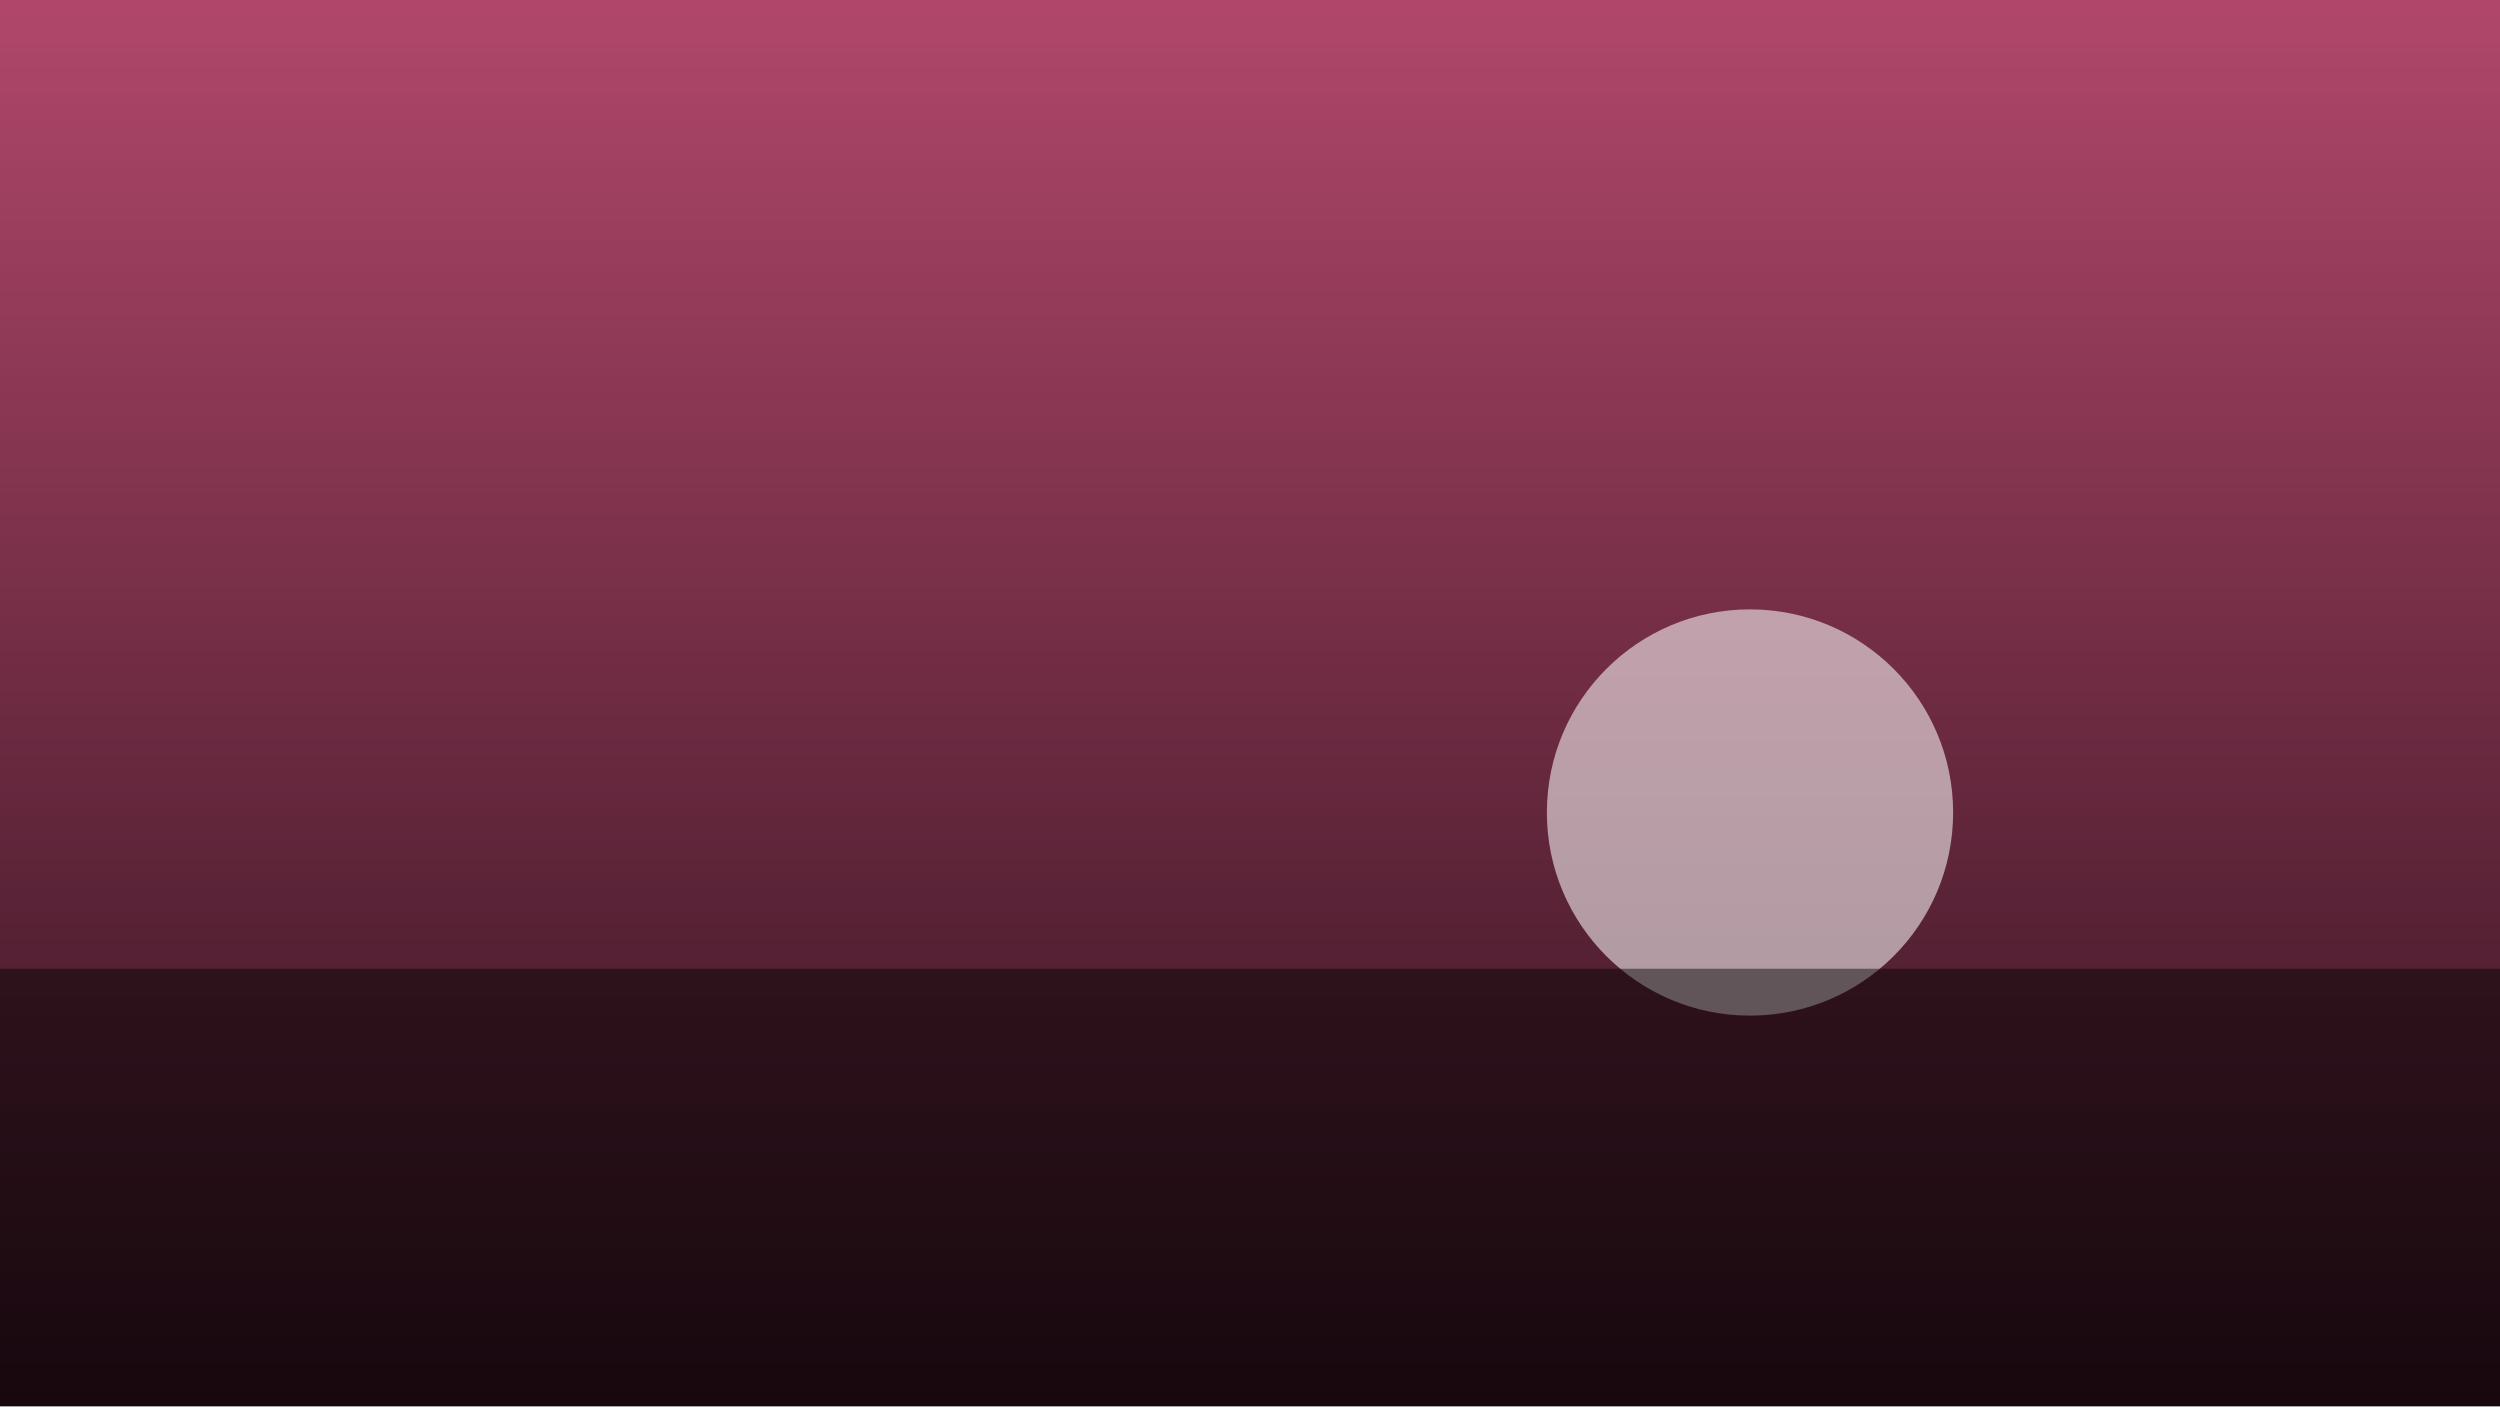
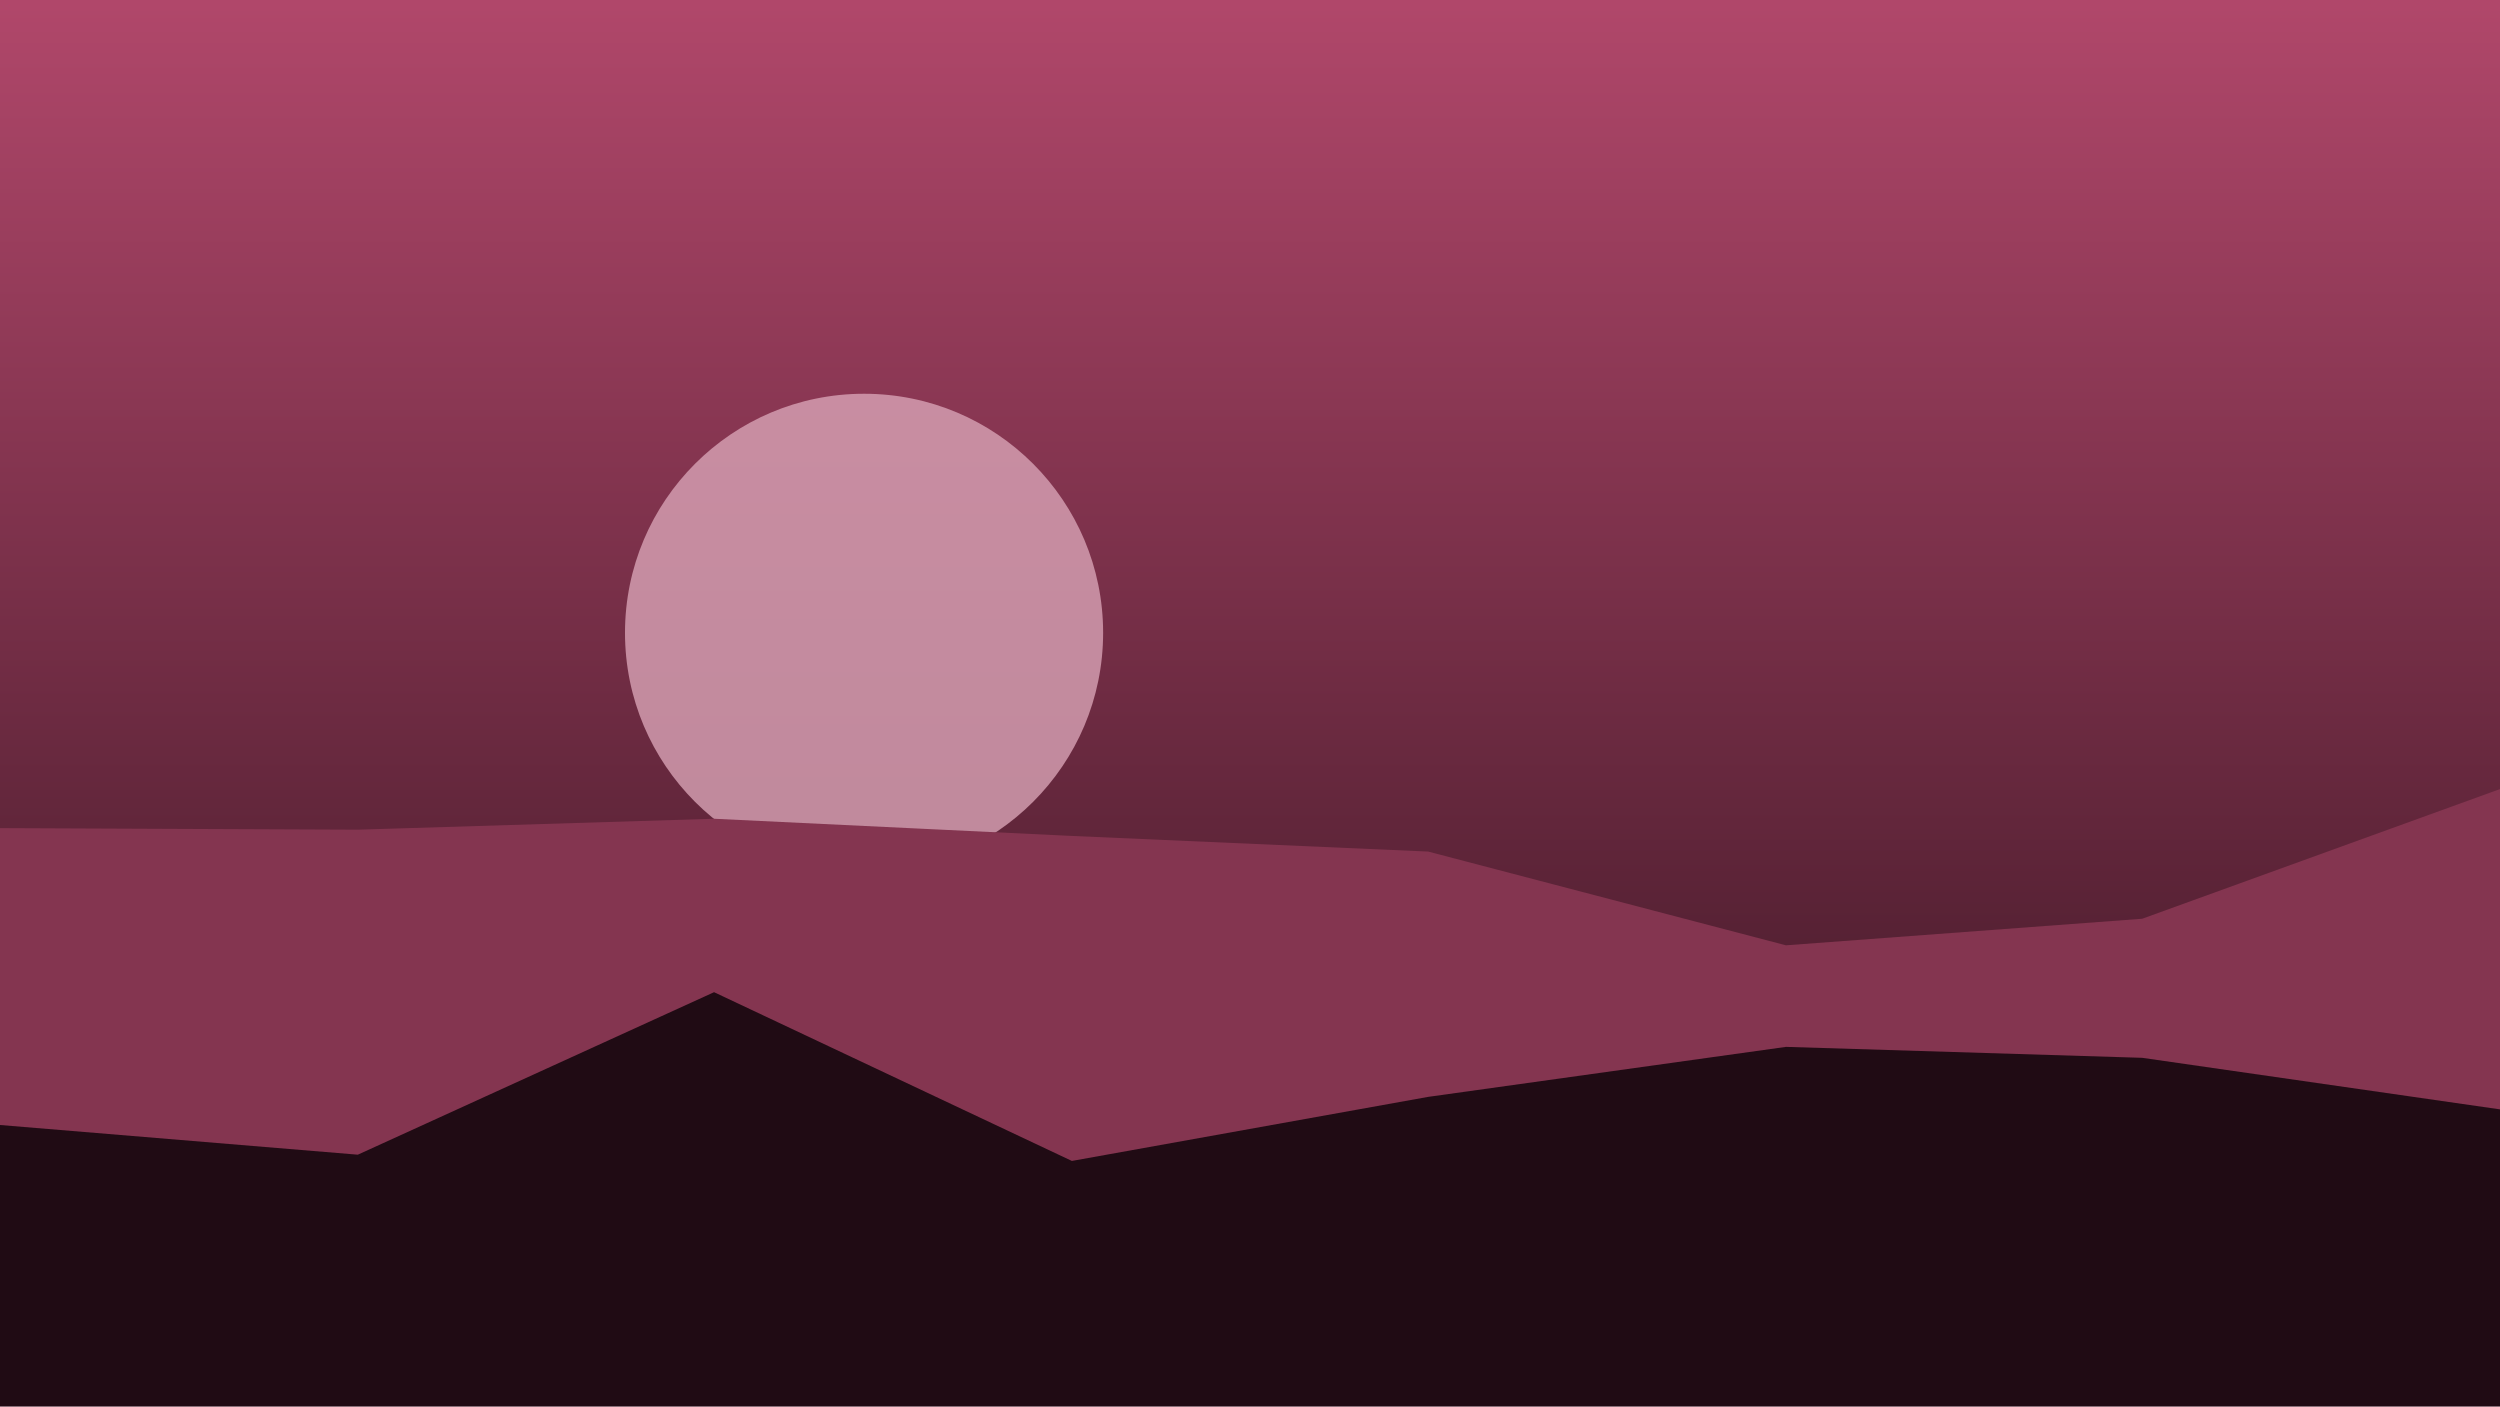
<svg xmlns="http://www.w3.org/2000/svg" viewBox="0 0 1600 900">
  <defs>
    <linearGradient id="g" x1="0" y1="0" x2="0" y2="1">
      <stop stop-color="#b0476a" />
      <stop offset="1" stop-color="#2b0f1a" />
    </linearGradient>
+     <linearGradient id="s" x1="0" y1="0" x2="0" y2="1">
+       <stop offset=".45" stop-color="#000" stop-opacity="0" />
+       <stop offset="1" stop-color="#000" stop-opacity=".8" />
+     </linearGradient>
  </defs>
  <rect width="1600" height="900" fill="url(#g)" />
-   <circle cx="1120" cy="520" r="130" fill="#fff" opacity=".55" />
-   <rect y="620" width="1600" height="280" fill="#000" opacity=".45" />
+   <circle cx="553" cy="405" r="153" fill="#d8a3b5" opacity=".8" />
+   <polygon points="0,900 0,530 229,531 457,524 686,535 914,545 1143,605 1371,588 1600,505 1600,900" fill="#843550" />
+   <polygon points="0,900 0,720 229,739 457,635 686,743 914,702 1143,670 1371,677 1600,710 1600,900" fill="#200b14" />
</svg>
